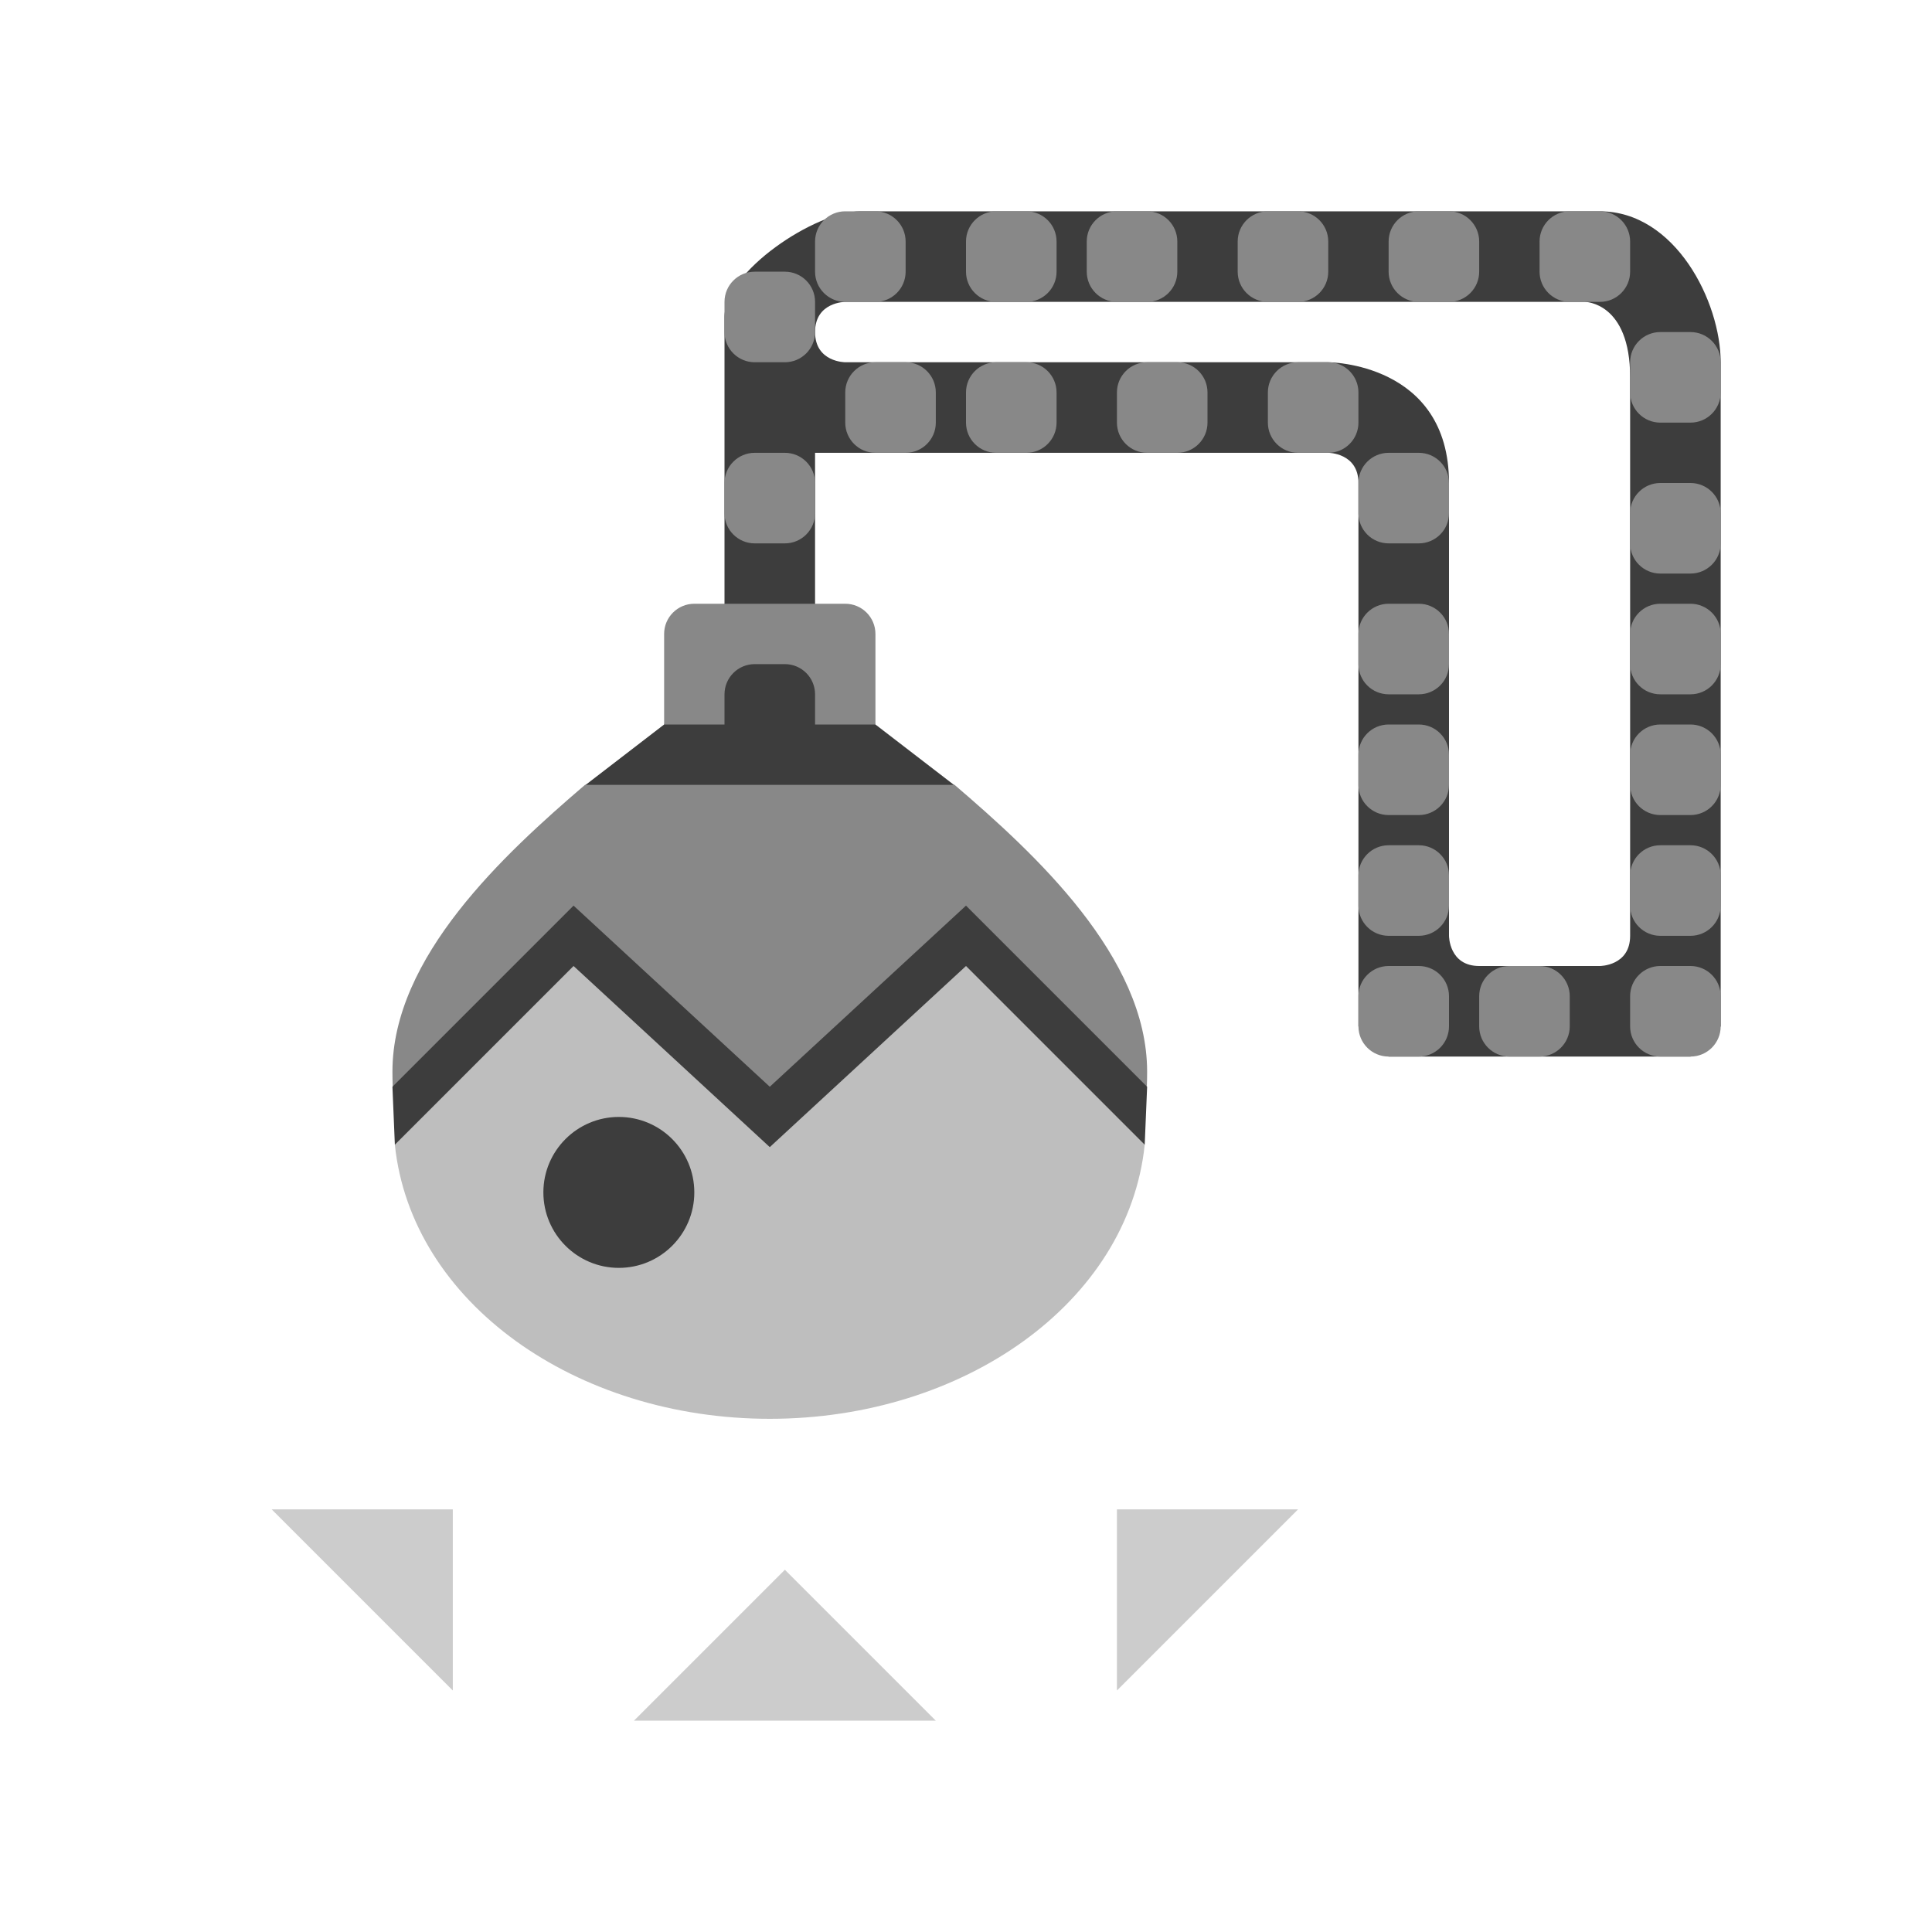
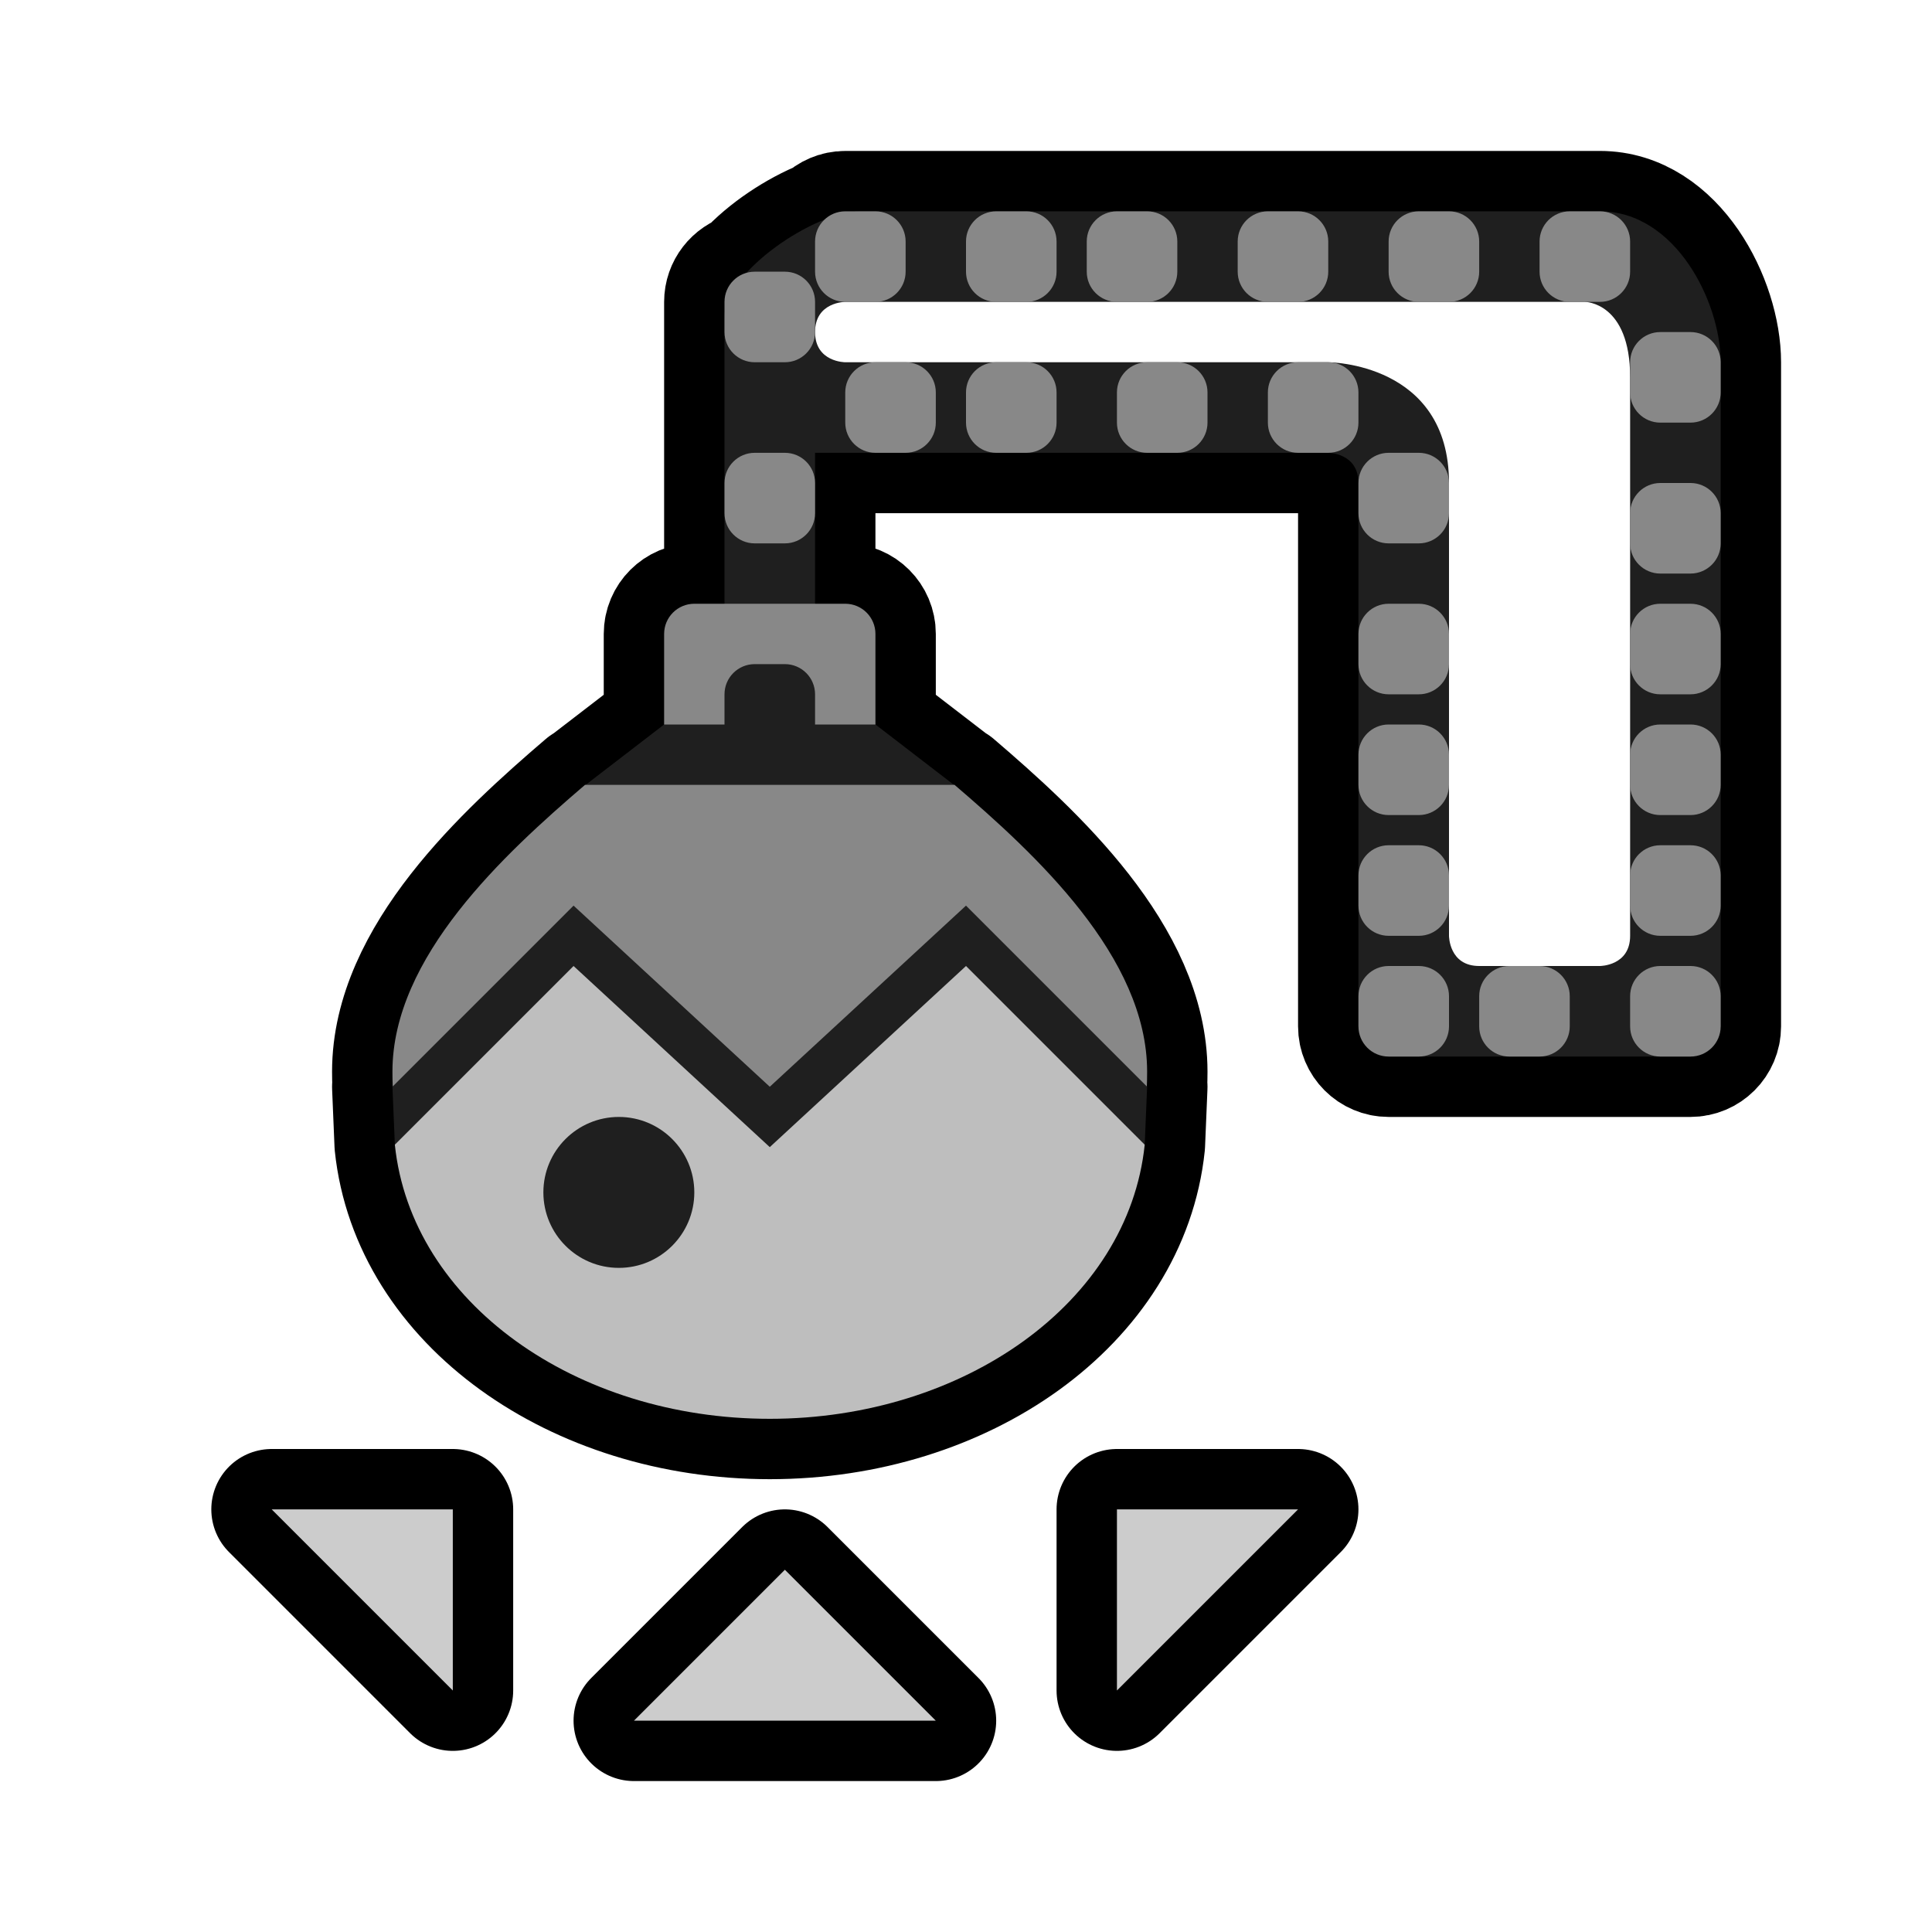
- <svg xmlns="http://www.w3.org/2000/svg" width="100%" height="100%" viewBox="0 0 64 64" version="1.1" xml:space="preserve" style="fill-rule:evenodd;clip-rule:evenodd;stroke-linejoin:round;stroke-miterlimit:2;">
-   <g transform="matrix(1,0,0,1,0,-320)">
-     <g id="Charm_Rank_01" transform="matrix(1,0,0,1,0,-576)">
-       <g id="background" transform="matrix(1,0,0,1,-320,0)">
-         <path d="M344,906.5C344,905 347,903 348.5,903L373,903C375.5,903 377,906 377,908L377,930L376,931L366,931L365,930L365,912C365,911 364,911 364,911L347,911L347,916L349,920L351.6,922L358,932L357.92,933.92L345.5,942.92L333.08,933.92L333,932L339.4,922L342,920L344,916L344,906.5ZM347,907C347,906 348,906 348,906L372.5,906C372.5,906 374,906 374,908.5L374,927C374,928 373,928 373,928L369,928C368,928 368,927 368,927L368,912C368,908 364,908 364,908L348,908C348,908 347,908 347,907Z" style="fill-opacity:0.76;" />
+ <svg xmlns="http://www.w3.org/2000/svg" width="100%" height="100%" viewBox="0 0 64 64" version="1.1" xml:space="preserve" style="fill-rule:evenodd;clip-rule:evenodd;stroke-linejoin:round;stroke-miterlimit:2;" id="svg30860">
+   <defs id="defs30864">
+         
+     
+             
+             
+             
+             
+         
+                 
+             
+                 
+             
+                 
+             
+                 
+             </defs>
+   <path id="path30845" style="fill-opacity:0.76;fill:none;stroke:#000000;stroke-opacity:1;stroke-width:4;stroke-dasharray:none" d="M 28 7 C 27.726 7 27.478 7.112 27.297 7.291 C 26.391 7.653 25.388 8.313 24.727 9.043 C 24.309 9.163 24 9.544 24 10 L 24 10.5 L 24 11 L 24 16 L 24 17 L 24 20 L 23 20 C 22.448 20 22 20.448 22 21 L 22 24 L 19.4 26 L 19.379 26 C 16.699 28.294 13 31.7 13 35.5 C 13 35.662 13.004 35.823 13.01 35.984 L 13 36 L 13.08 37.92 C 13.624 43.151 19.081 47 25.5 47 C 31.919 47 37.376 43.151 37.92 37.92 L 38 36 L 37.99 35.984 C 37.996 35.823 38 35.662 38 35.5 C 38 31.7 34.301 28.294 31.621 26 L 31.6 26 L 29 24 L 29 21 C 29 20.448 28.552 20 28 20 L 27 20 L 27 17 L 27 16 L 27 15 L 29 15 L 30 15 L 33 15 L 34 15 L 38 15 L 39 15 L 43 15 L 44 15 C 44 15 45 15 45 16 L 45 17 L 45 21 L 45 22 L 45 25 L 45 26 L 45 29 L 45 30 L 45 33 L 45 34 C 45 34.552 45.448 35 46 35 L 47 35 L 50 35 L 51 35 L 55 35 L 56 35 C 56.552 35 57 34.552 57 34 L 57 33 L 57 30 L 57 29 L 57 26 L 57 25 L 57 22 L 57 21 L 57 18 L 57 17 L 57 13 L 57 12 C 57 10 55.5 7 53 7 L 52 7 L 48 7 L 47 7 L 43 7 L 42 7 L 38 7 L 37 7 L 34 7 L 33 7 L 29 7 L 28.5 7 L 28 7 z M 9 50 L 15 56 L 15 50 L 9 50 z M 37 50 L 37 56 L 43 50 L 37 50 z M 26 52 L 21 57 L 31 57 L 26 52 z " />
+   <g transform="matrix(1,0,0,1,0,-320)" id="g31364">
+     <g id="g31362" transform="matrix(1,0,0,1,0,-576)">
+       <g id="g31348" transform="matrix(1,0,0,1,-320,0)">
+         <path d="M344,906.5C344,905 347,903 348.5,903L373,903C375.5,903 377,906 377,908L377,930L376,931L366,931L365,930L365,912C365,911 364,911 364,911L347,911L347,916L349,920L351.6,922L358,932L357.92,933.92L345.5,942.92L333.08,933.92L333,932L339.4,922L342,920L344,916L344,906.5ZM347,907C347,906 348,906 348,906L372.5,906C372.5,906 374,906 374,908.5L374,927C374,928 373,928 373,928L369,928C368,928 368,927 368,927L368,912C368,908 364,908 364,908L348,908C348,908 347,908 347,907Z" style="fill-opacity:1;fill:#1f1f1f" id="path31346" />
      </g>
-       <g id="Color_03" transform="matrix(1,0,0,1,-320,0)">
-         <path d="M351,953L346,948L341,953L351,953ZM363,946L357,946L357,952L363,946ZM335,946L329,946L335,952L335,946Z" style="fill:rgb(204,204,204);" />
+       <g id="g31352" transform="matrix(1,0,0,1,-320,0)">
+         <path d="M351,953L346,948L341,953L351,953ZM363,946L357,946L357,952L363,946ZM335,946L329,946L335,952L335,946Z" style="fill:rgb(204,204,204);" id="path31350" />
      </g>
-       <g id="Color_02" transform="matrix(1,0,0,1,-320,0)">
-         <path d="M351.621,922C354.301,924.294 358,927.7 358,931.5C358,931.664 357.997,931.828 357.991,931.991L352,926L345.5,932L339,926L333.009,931.991C333.003,931.828 333,931.664 333,931.5C333,927.7 336.699,924.294 339.379,922L351.621,922ZM377,929C377,928.448 376.552,928 376,928L375,928C374.448,928 374,928.448 374,929L374,930C374,930.552 374.448,931 375,931L376,931C376.552,931 377,930.552 377,930L377,929ZM372,929C372,928.448 371.552,928 371,928L370,928C369.448,928 369,928.448 369,929L369,930C369,930.552 369.448,931 370,931L371,931C371.552,931 372,930.552 372,930L372,929ZM368,929C368,928.448 367.552,928 367,928L366,928C365.448,928 365,928.448 365,929L365,930C365,930.552 365.448,931 366,931L367,931C367.552,931 368,930.552 368,930L368,929ZM377,925C377,924.448 376.552,924 376,924L375,924C374.448,924 374,924.448 374,925L374,926C374,926.552 374.448,927 375,927L376,927C376.552,927 377,926.552 377,926L377,925ZM368,925C368,924.448 367.552,924 367,924L366,924C365.448,924 365,924.448 365,925L365,926C365,926.552 365.448,927 366,927L367,927C367.552,927 368,926.552 368,926L368,925ZM377,921C377,920.448 376.552,920 376,920L375,920C374.448,920 374,920.448 374,921L374,922C374,922.552 374.448,923 375,923L376,923C376.552,923 377,922.552 377,922L377,921ZM368,921C368,920.448 367.552,920 367,920L366,920C365.448,920 365,920.448 365,921L365,922C365,922.552 365.448,923 366,923L367,923C367.552,923 368,922.552 368,922L368,921ZM344,920L342,920L342,917C342,916.448 342.448,916 343,916L348,916C348.552,916 349,916.448 349,917L349,920L347,920L347,919C347,918.448 346.552,918 346,918L345,918C344.448,918 344,918.448 344,919L344,920ZM377,917C377,916.448 376.552,916 376,916L375,916C374.448,916 374,916.448 374,917L374,918C374,918.552 374.448,919 375,919L376,919C376.552,919 377,918.552 377,918L377,917ZM368,917C368,916.448 367.552,916 367,916L366,916C365.448,916 365,916.448 365,917L365,918C365,918.552 365.448,919 366,919L367,919C367.552,919 368,918.552 368,918L368,917ZM377,913C377,912.448 376.552,912 376,912L375,912C374.448,912 374,912.448 374,913L374,914C374,914.552 374.448,915 375,915L376,915C376.552,915 377,914.552 377,914L377,913ZM347,912C347,911.448 346.552,911 346,911L345,911C344.448,911 344,911.448 344,912L344,913C344,913.552 344.448,914 345,914L346,914C346.552,914 347,913.552 347,913L347,912ZM368,912C368,911.448 367.552,911 367,911L366,911C365.448,911 365,911.448 365,912L365,913C365,913.552 365.448,914 366,914L367,914C367.552,914 368,913.552 368,913L368,912ZM360,909C360,908.448 359.552,908 359,908L358,908C357.448,908 357,908.448 357,909L357,910C357,910.552 357.448,911 358,911L359,911C359.552,911 360,910.552 360,910L360,909ZM355,909C355,908.448 354.552,908 354,908L353,908C352.448,908 352,908.448 352,909L352,910C352,910.552 352.448,911 353,911L354,911C354.552,911 355,910.552 355,910L355,909ZM351,909C351,908.448 350.552,908 350,908L349,908C348.448,908 348,908.448 348,909L348,910C348,910.552 348.448,911 349,911L350,911C350.552,911 351,910.552 351,910L351,909ZM365,909C365,908.448 364.552,908 364,908L363,908C362.448,908 362,908.448 362,909L362,910C362,910.552 362.448,911 363,911L364,911C364.552,911 365,910.552 365,910L365,909ZM377,908C377,907.448 376.552,907 376,907L375,907C374.448,907 374,907.448 374,908L374,909C374,909.552 374.448,910 375,910L376,910C376.552,910 377,909.552 377,909L377,908ZM347,906C347,905.448 346.552,905 346,905L345,905C344.448,905 344,905.448 344,906L344,907C344,907.552 344.448,908 345,908L346,908C346.552,908 347,907.552 347,907L347,906ZM355,904C355,903.448 354.552,903 354,903L353,903C352.448,903 352,903.448 352,904L352,905C352,905.552 352.448,906 353,906L354,906C354.552,906 355,905.552 355,905L355,904ZM359,904C359,903.448 358.552,903 358,903L357,903C356.448,903 356,903.448 356,904L356,905C356,905.552 356.448,906 357,906L358,906C358.552,906 359,905.552 359,905L359,904ZM364,904C364,903.448 363.552,903 363,903L362,903C361.448,903 361,903.448 361,904L361,905C361,905.552 361.448,906 362,906L363,906C363.552,906 364,905.552 364,905L364,904ZM369,904C369,903.448 368.552,903 368,903L367,903C366.448,903 366,903.448 366,904L366,905C366,905.552 366.448,906 367,906L368,906C368.552,906 369,905.552 369,905L369,904ZM374,904C374,903.448 373.552,903 373,903L372,903C371.448,903 371,903.448 371,904L371,905C371,905.552 371.448,906 372,906L373,906C373.552,906 374,905.552 374,905L374,904ZM350,904C350,903.448 349.552,903 349,903L348,903C347.448,903 347,903.448 347,904L347,905C347,905.552 347.448,906 348,906L349,906C349.552,906 350,905.552 350,905L350,904Z" style="fill:rgb(136,136,136);" />
+       <g id="g31356" transform="matrix(1,0,0,1,-320,0)">
+         <path d="M351.621,922C354.301,924.294 358,927.7 358,931.5C358,931.664 357.997,931.828 357.991,931.991L352,926L345.5,932L339,926L333.009,931.991C333.003,931.828 333,931.664 333,931.5C333,927.7 336.699,924.294 339.379,922L351.621,922ZM377,929C377,928.448 376.552,928 376,928L375,928C374.448,928 374,928.448 374,929L374,930C374,930.552 374.448,931 375,931L376,931C376.552,931 377,930.552 377,930L377,929ZM372,929C372,928.448 371.552,928 371,928L370,928C369.448,928 369,928.448 369,929L369,930C369,930.552 369.448,931 370,931L371,931C371.552,931 372,930.552 372,930L372,929ZM368,929C368,928.448 367.552,928 367,928L366,928C365.448,928 365,928.448 365,929L365,930C365,930.552 365.448,931 366,931L367,931C367.552,931 368,930.552 368,930L368,929ZM377,925C377,924.448 376.552,924 376,924L375,924C374.448,924 374,924.448 374,925L374,926C374,926.552 374.448,927 375,927L376,927C376.552,927 377,926.552 377,926L377,925ZM368,925C368,924.448 367.552,924 367,924L366,924C365.448,924 365,924.448 365,925L365,926C365,926.552 365.448,927 366,927L367,927C367.552,927 368,926.552 368,926L368,925ZM377,921C377,920.448 376.552,920 376,920L375,920C374.448,920 374,920.448 374,921L374,922C374,922.552 374.448,923 375,923L376,923C376.552,923 377,922.552 377,922L377,921ZM368,921C368,920.448 367.552,920 367,920L366,920C365.448,920 365,920.448 365,921L365,922C365,922.552 365.448,923 366,923L367,923C367.552,923 368,922.552 368,922L368,921ZM344,920L342,920L342,917C342,916.448 342.448,916 343,916L348,916C348.552,916 349,916.448 349,917L349,920L347,920L347,919C347,918.448 346.552,918 346,918L345,918C344.448,918 344,918.448 344,919L344,920ZM377,917C377,916.448 376.552,916 376,916L375,916C374.448,916 374,916.448 374,917L374,918C374,918.552 374.448,919 375,919L376,919C376.552,919 377,918.552 377,918L377,917ZM368,917C368,916.448 367.552,916 367,916L366,916C365.448,916 365,916.448 365,917L365,918C365,918.552 365.448,919 366,919L367,919C367.552,919 368,918.552 368,918L368,917ZM377,913C377,912.448 376.552,912 376,912L375,912C374.448,912 374,912.448 374,913L374,914C374,914.552 374.448,915 375,915L376,915C376.552,915 377,914.552 377,914L377,913ZM347,912C347,911.448 346.552,911 346,911L345,911C344.448,911 344,911.448 344,912L344,913C344,913.552 344.448,914 345,914L346,914C346.552,914 347,913.552 347,913L347,912ZM368,912C368,911.448 367.552,911 367,911L366,911C365.448,911 365,911.448 365,912L365,913C365,913.552 365.448,914 366,914L367,914C367.552,914 368,913.552 368,913L368,912ZM360,909C360,908.448 359.552,908 359,908L358,908C357.448,908 357,908.448 357,909L357,910C357,910.552 357.448,911 358,911L359,911C359.552,911 360,910.552 360,910L360,909ZM355,909C355,908.448 354.552,908 354,908L353,908C352.448,908 352,908.448 352,909L352,910C352,910.552 352.448,911 353,911L354,911C354.552,911 355,910.552 355,910L355,909ZM351,909C351,908.448 350.552,908 350,908L349,908C348.448,908 348,908.448 348,909L348,910C348,910.552 348.448,911 349,911L350,911C350.552,911 351,910.552 351,910L351,909ZM365,909C365,908.448 364.552,908 364,908L363,908C362.448,908 362,908.448 362,909L362,910C362,910.552 362.448,911 363,911L364,911C364.552,911 365,910.552 365,910L365,909ZM377,908C377,907.448 376.552,907 376,907L375,907C374.448,907 374,907.448 374,908L374,909C374,909.552 374.448,910 375,910L376,910C376.552,910 377,909.552 377,909L377,908ZM347,906C347,905.448 346.552,905 346,905L345,905C344.448,905 344,905.448 344,906L344,907C344,907.552 344.448,908 345,908L346,908C346.552,908 347,907.552 347,907L347,906ZM355,904C355,903.448 354.552,903 354,903L353,903C352.448,903 352,903.448 352,904L352,905C352,905.552 352.448,906 353,906L354,906C354.552,906 355,905.552 355,905L355,904ZM359,904C359,903.448 358.552,903 358,903L357,903C356.448,903 356,903.448 356,904L356,905C356,905.552 356.448,906 357,906L358,906C358.552,906 359,905.552 359,905L359,904ZM364,904C364,903.448 363.552,903 363,903L362,903C361.448,903 361,903.448 361,904L361,905C361,905.552 361.448,906 362,906L363,906C363.552,906 364,905.552 364,905L364,904ZM369,904C369,903.448 368.552,903 368,903L367,903C366.448,903 366,903.448 366,904L366,905C366,905.552 366.448,906 367,906L368,906C368.552,906 369,905.552 369,905L369,904ZM374,904C374,903.448 373.552,903 373,903L372,903C371.448,903 371,903.448 371,904L371,905C371,905.552 371.448,906 372,906L373,906C373.552,906 374,905.552 374,905L374,904ZM350,904C350,903.448 349.552,903 349,903L348,903C347.448,903 347,903.448 347,904L347,905C347,905.552 347.448,906 348,906L349,906C349.552,906 350,905.552 350,905L350,904Z" style="fill:rgb(136,136,136);" id="path31354" />
      </g>
-       <g id="Color_01" transform="matrix(1,0,0,1,-320,0)">
-         <path d="M357.92,933.92C357.376,939.151 351.919,943 345.5,943C339.081,943 333.624,939.151 333.08,933.92L339,928L345.5,934L352,928L357.92,933.92ZM340.5,933C341.88,933 343,934.12 343,935.5C343,936.88 341.88,938 340.5,938C339.12,938 338,936.88 338,935.5C338,934.12 339.12,933 340.5,933Z" style="fill:rgb(190,190,190);" />
+       <g id="g31360" transform="matrix(1,0,0,1,-320,0)">
+         <path d="M357.92,933.92C357.376,939.151 351.919,943 345.5,943C339.081,943 333.624,939.151 333.08,933.92L339,928L345.5,934L352,928L357.92,933.92ZM340.5,933C341.88,933 343,934.12 343,935.5C343,936.88 341.88,938 340.5,938C339.12,938 338,936.88 338,935.5C338,934.12 339.12,933 340.5,933Z" style="fill:rgb(190,190,190);" id="path31358" />
      </g>
    </g>
  </g>
</svg>
